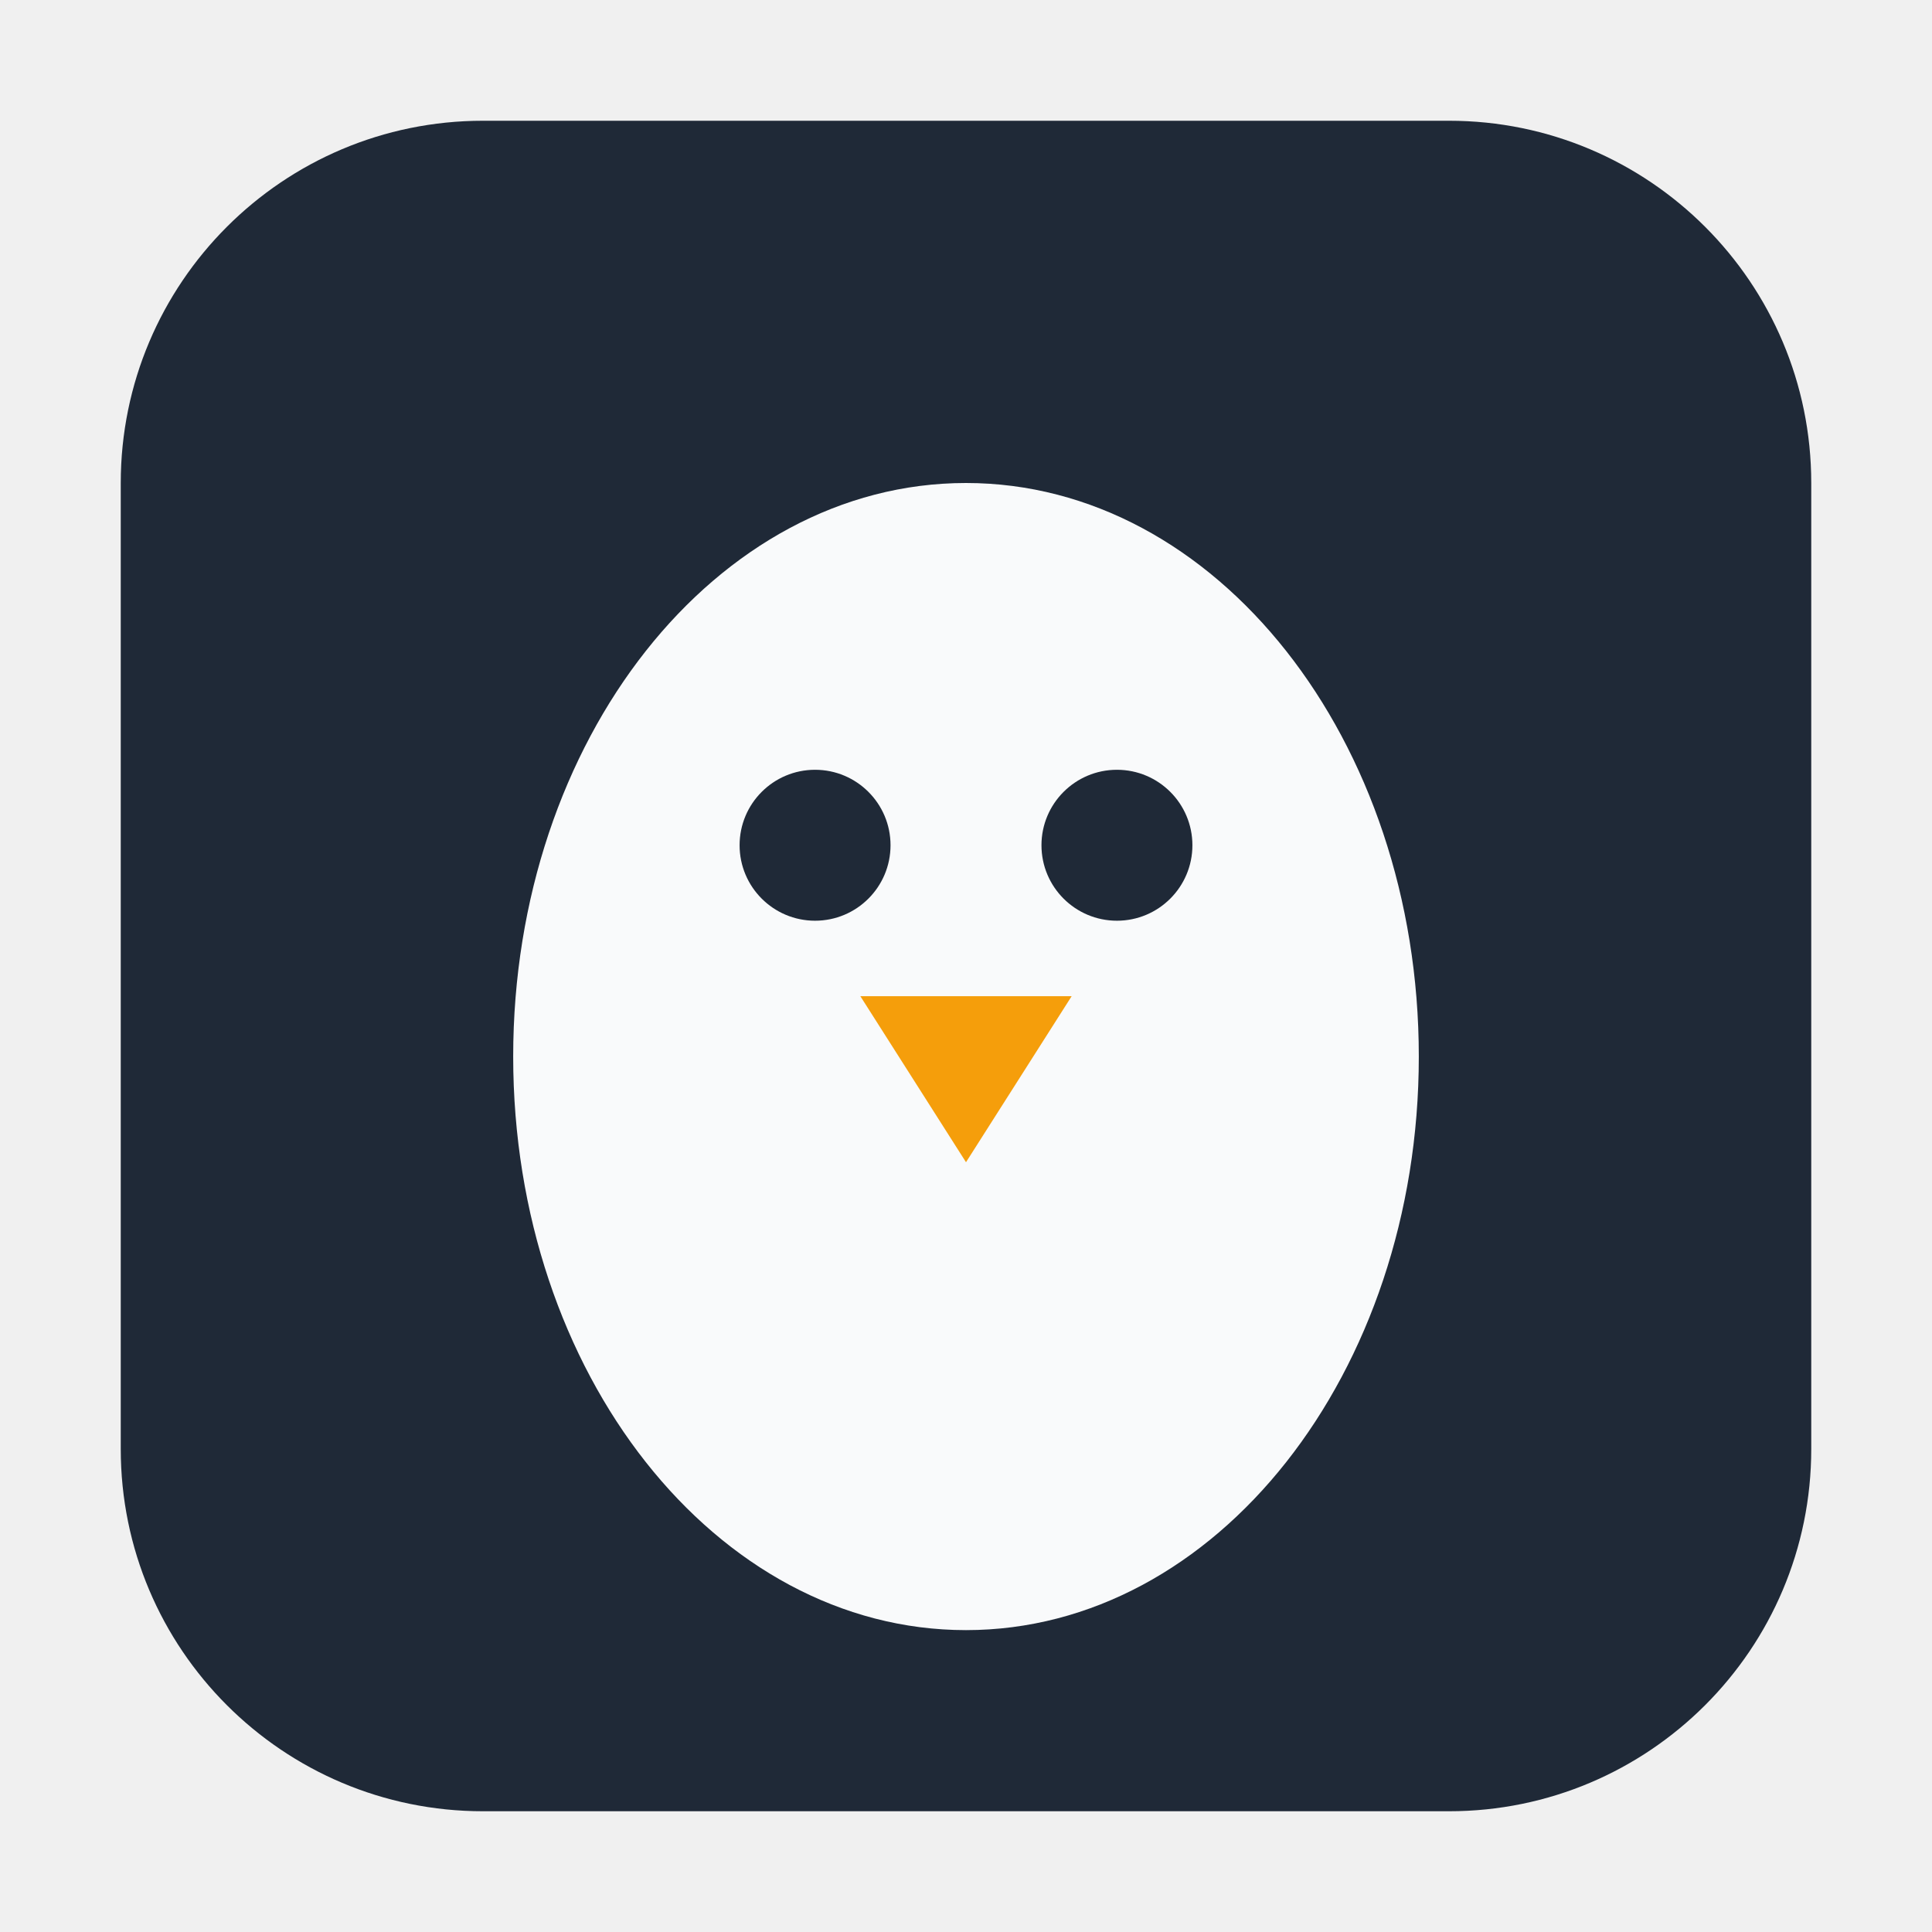
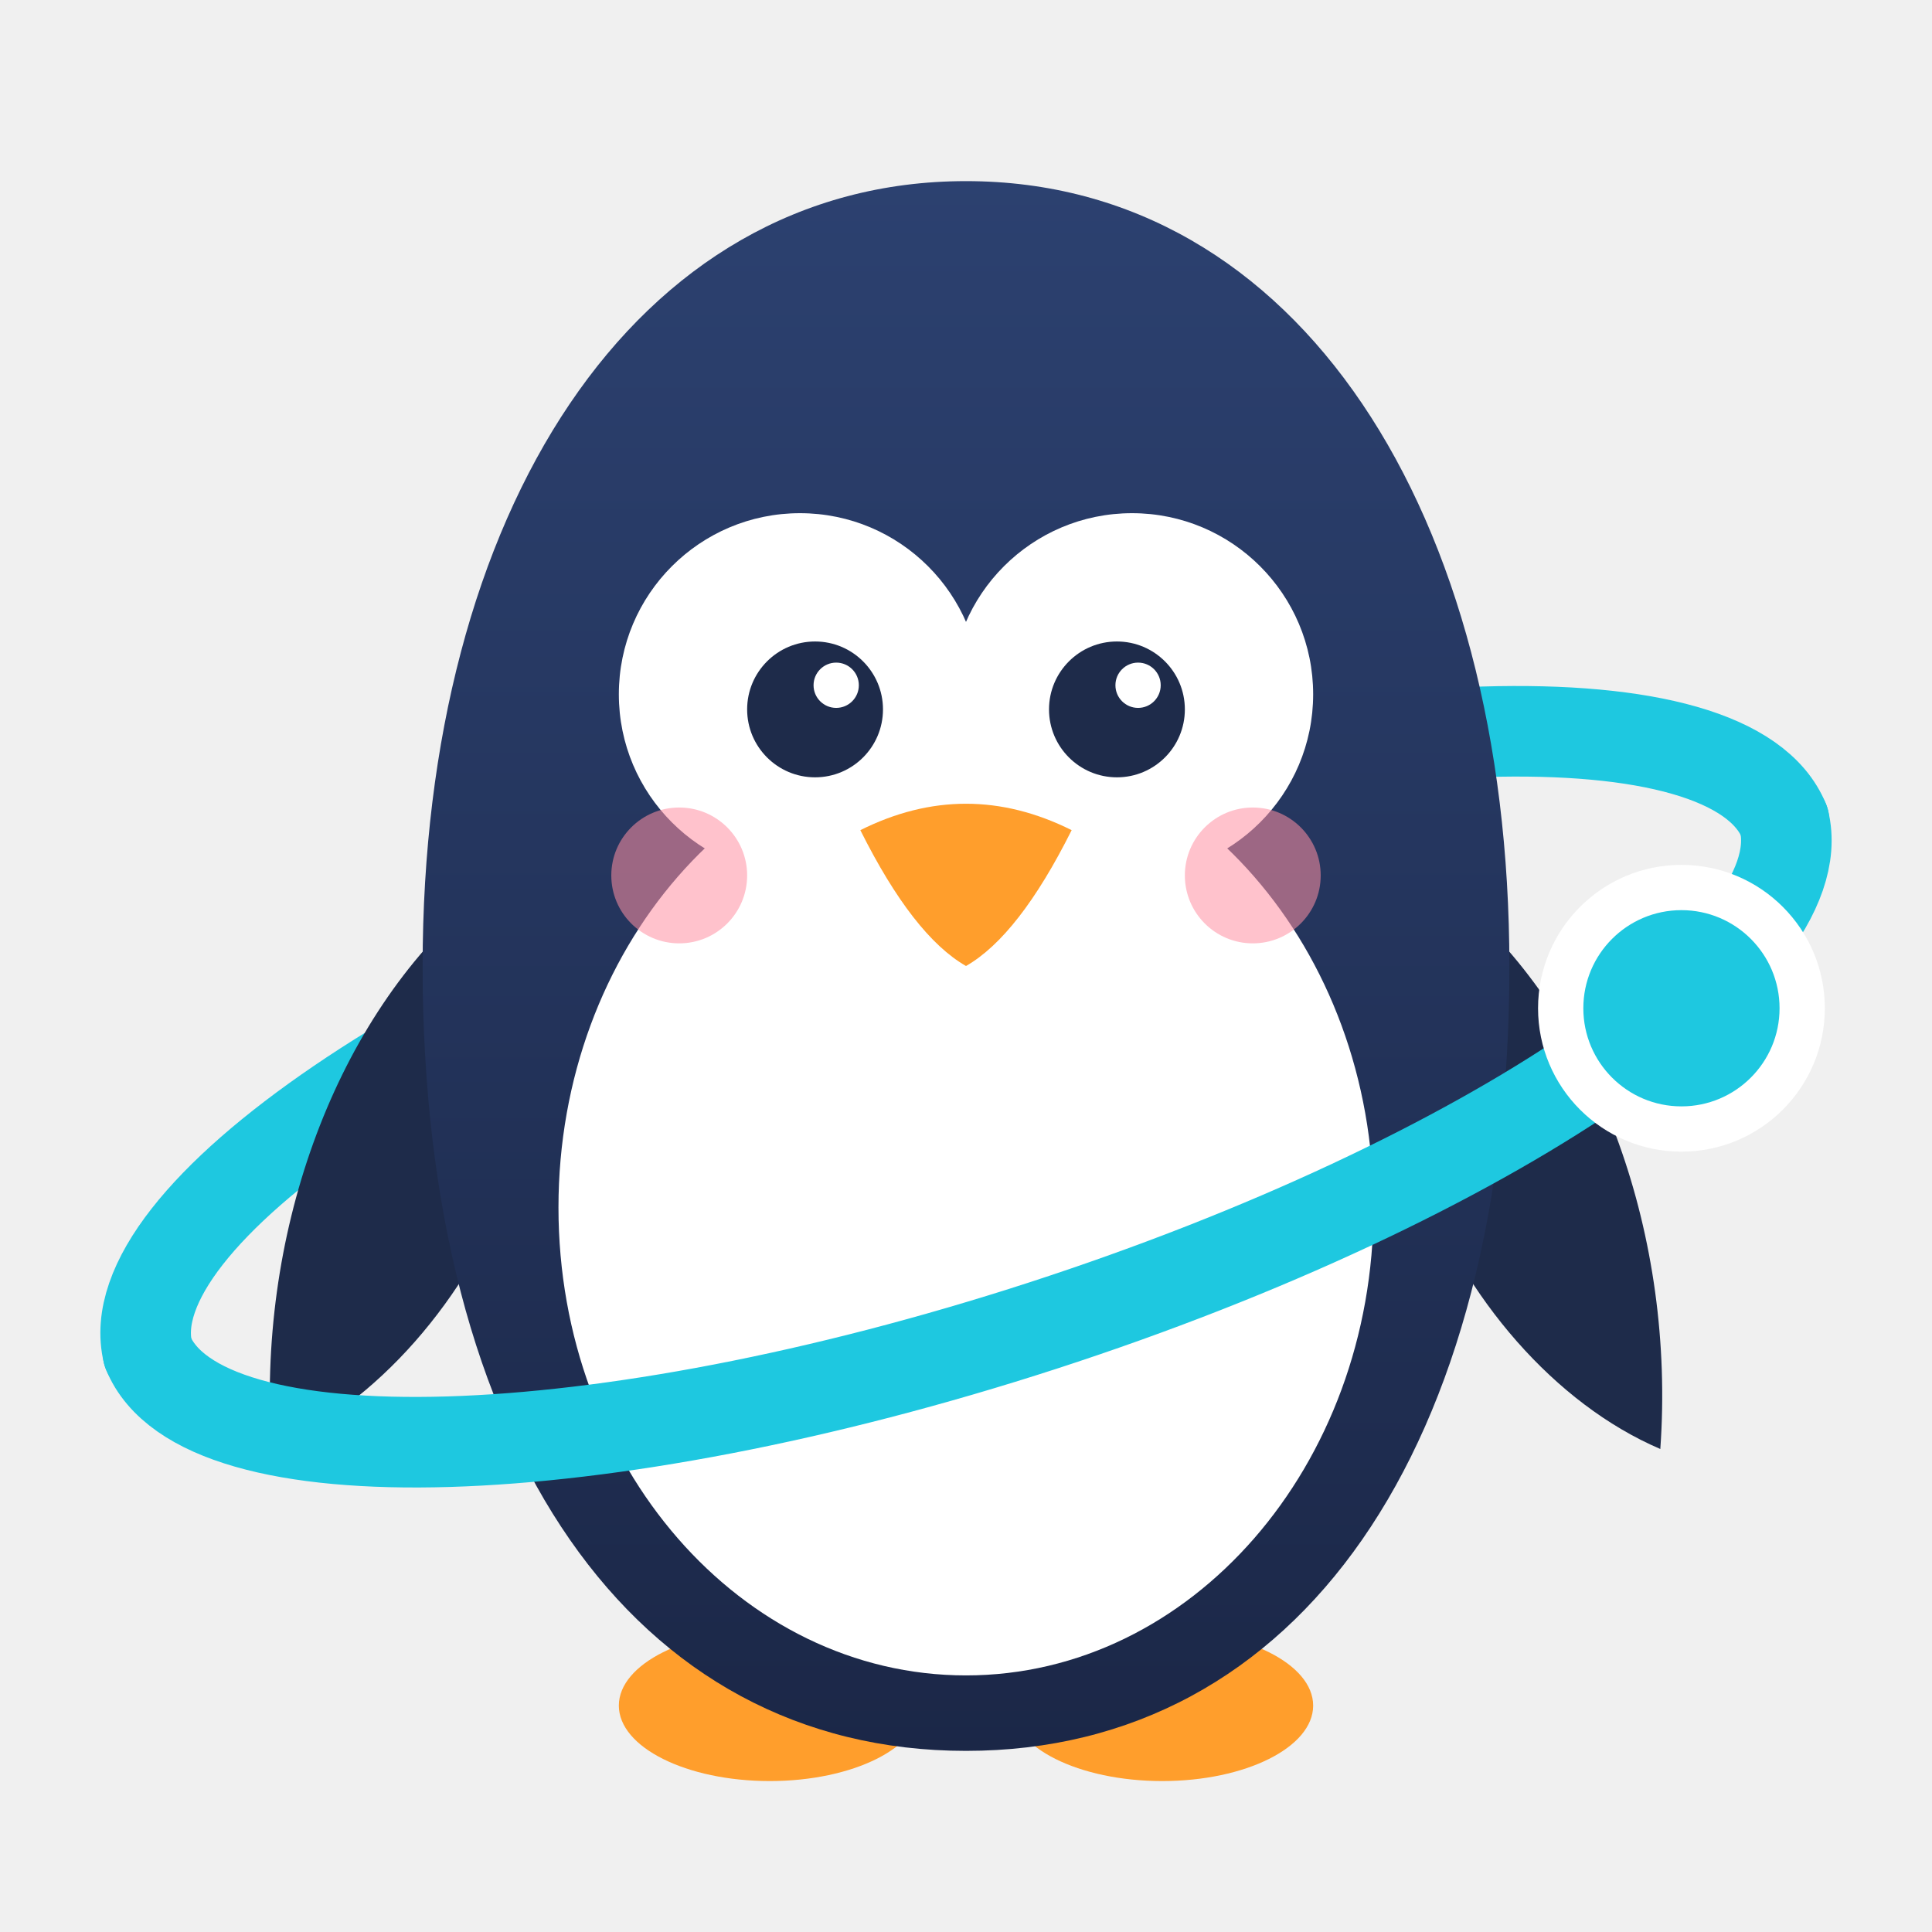
<svg xmlns="http://www.w3.org/2000/svg" viewBox="0 0 128 128">
-   <rect x="8" y="8" width="112" height="112" rx="24" fill="#1f2937" />
-   <ellipse cx="64" cy="70" rx="30" ry="38" fill="#f9fafb" />
-   <circle cx="54" cy="56" r="5" fill="#1f2937" />
-   <circle cx="74" cy="56" r="5" fill="#1f2937" />
-   <path d="M57 66 L71 66 L64 77 Z" fill="#f59e0b" />
+   <defs>
+     <linearGradient id="body" x1="0" y1="0" x2="0" y2="1">
+       <stop offset="0" stop-color="#2C4170" />
+       <stop offset="1" stop-color="#1B2747" />
+     </linearGradient>
+   </defs>
+   <path d="M9.8 89.6A57 17 -18 0 1 118.2 54.4" fill="none" stroke="#1EC8E0" stroke-width="6" stroke-linecap="round" />
+   <ellipse cx="51" cy="113" rx="10" ry="5" fill="#FF9E2C" />
+   <ellipse cx="77" cy="113" rx="10" ry="5" fill="#FF9E2C" />
+   <path d="M31 60C22 68 17 82 18 96C25 93 31 86 34 78Z" fill="#1E2B4A" />
+   <path d="M97 60C106 68 111 82 110 96C103 93 97 86 94 78Z" fill="#1E2B4A" />
+   <path d="M64 12C86 12 100 34 100 64C100 96 86 116 64 116C42 116 28 96 28 64C28 34 42 12 64 12Z" fill="url(#body)" />
+   <g fill="#FFFFFF">
+     <circle cx="53" cy="46" r="12" />
+     <circle cx="75" cy="46" r="12" />
+     <ellipse cx="64" cy="80" rx="27" ry="31" />
+   </g>
+   <circle cx="54" cy="47" r="4.5" fill="#1E2B4A" />
+   <circle cx="74" cy="47" r="4.5" fill="#1E2B4A" />
+   <circle cx="55.4" cy="45.4" r="1.5" fill="#FFFFFF" />
+   <circle cx="75.4" cy="45.4" r="1.5" fill="#FFFFFF" />
+   <circle cx="45" cy="58" r="4.5" fill="#FF8FA3" opacity=".55" />
+   <circle cx="83" cy="58" r="4.5" fill="#FF8FA3" opacity=".55" />
+   <path d="M57 55Q64 51.5 71 55Q67.5 62 64 64Q60.5 62 57 55Z" fill="#FF9E2C" />
+   <path d="M118.2 54.4A57 17 -18 0 1 9.8 89.6" fill="none" stroke="#1EC8E0" stroke-width="6" stroke-linecap="round" />
+   <circle cx="111.4" cy="66.8" r="8" fill="#1EC8E0" stroke="#FFFFFF" stroke-width="3" />
</svg>
